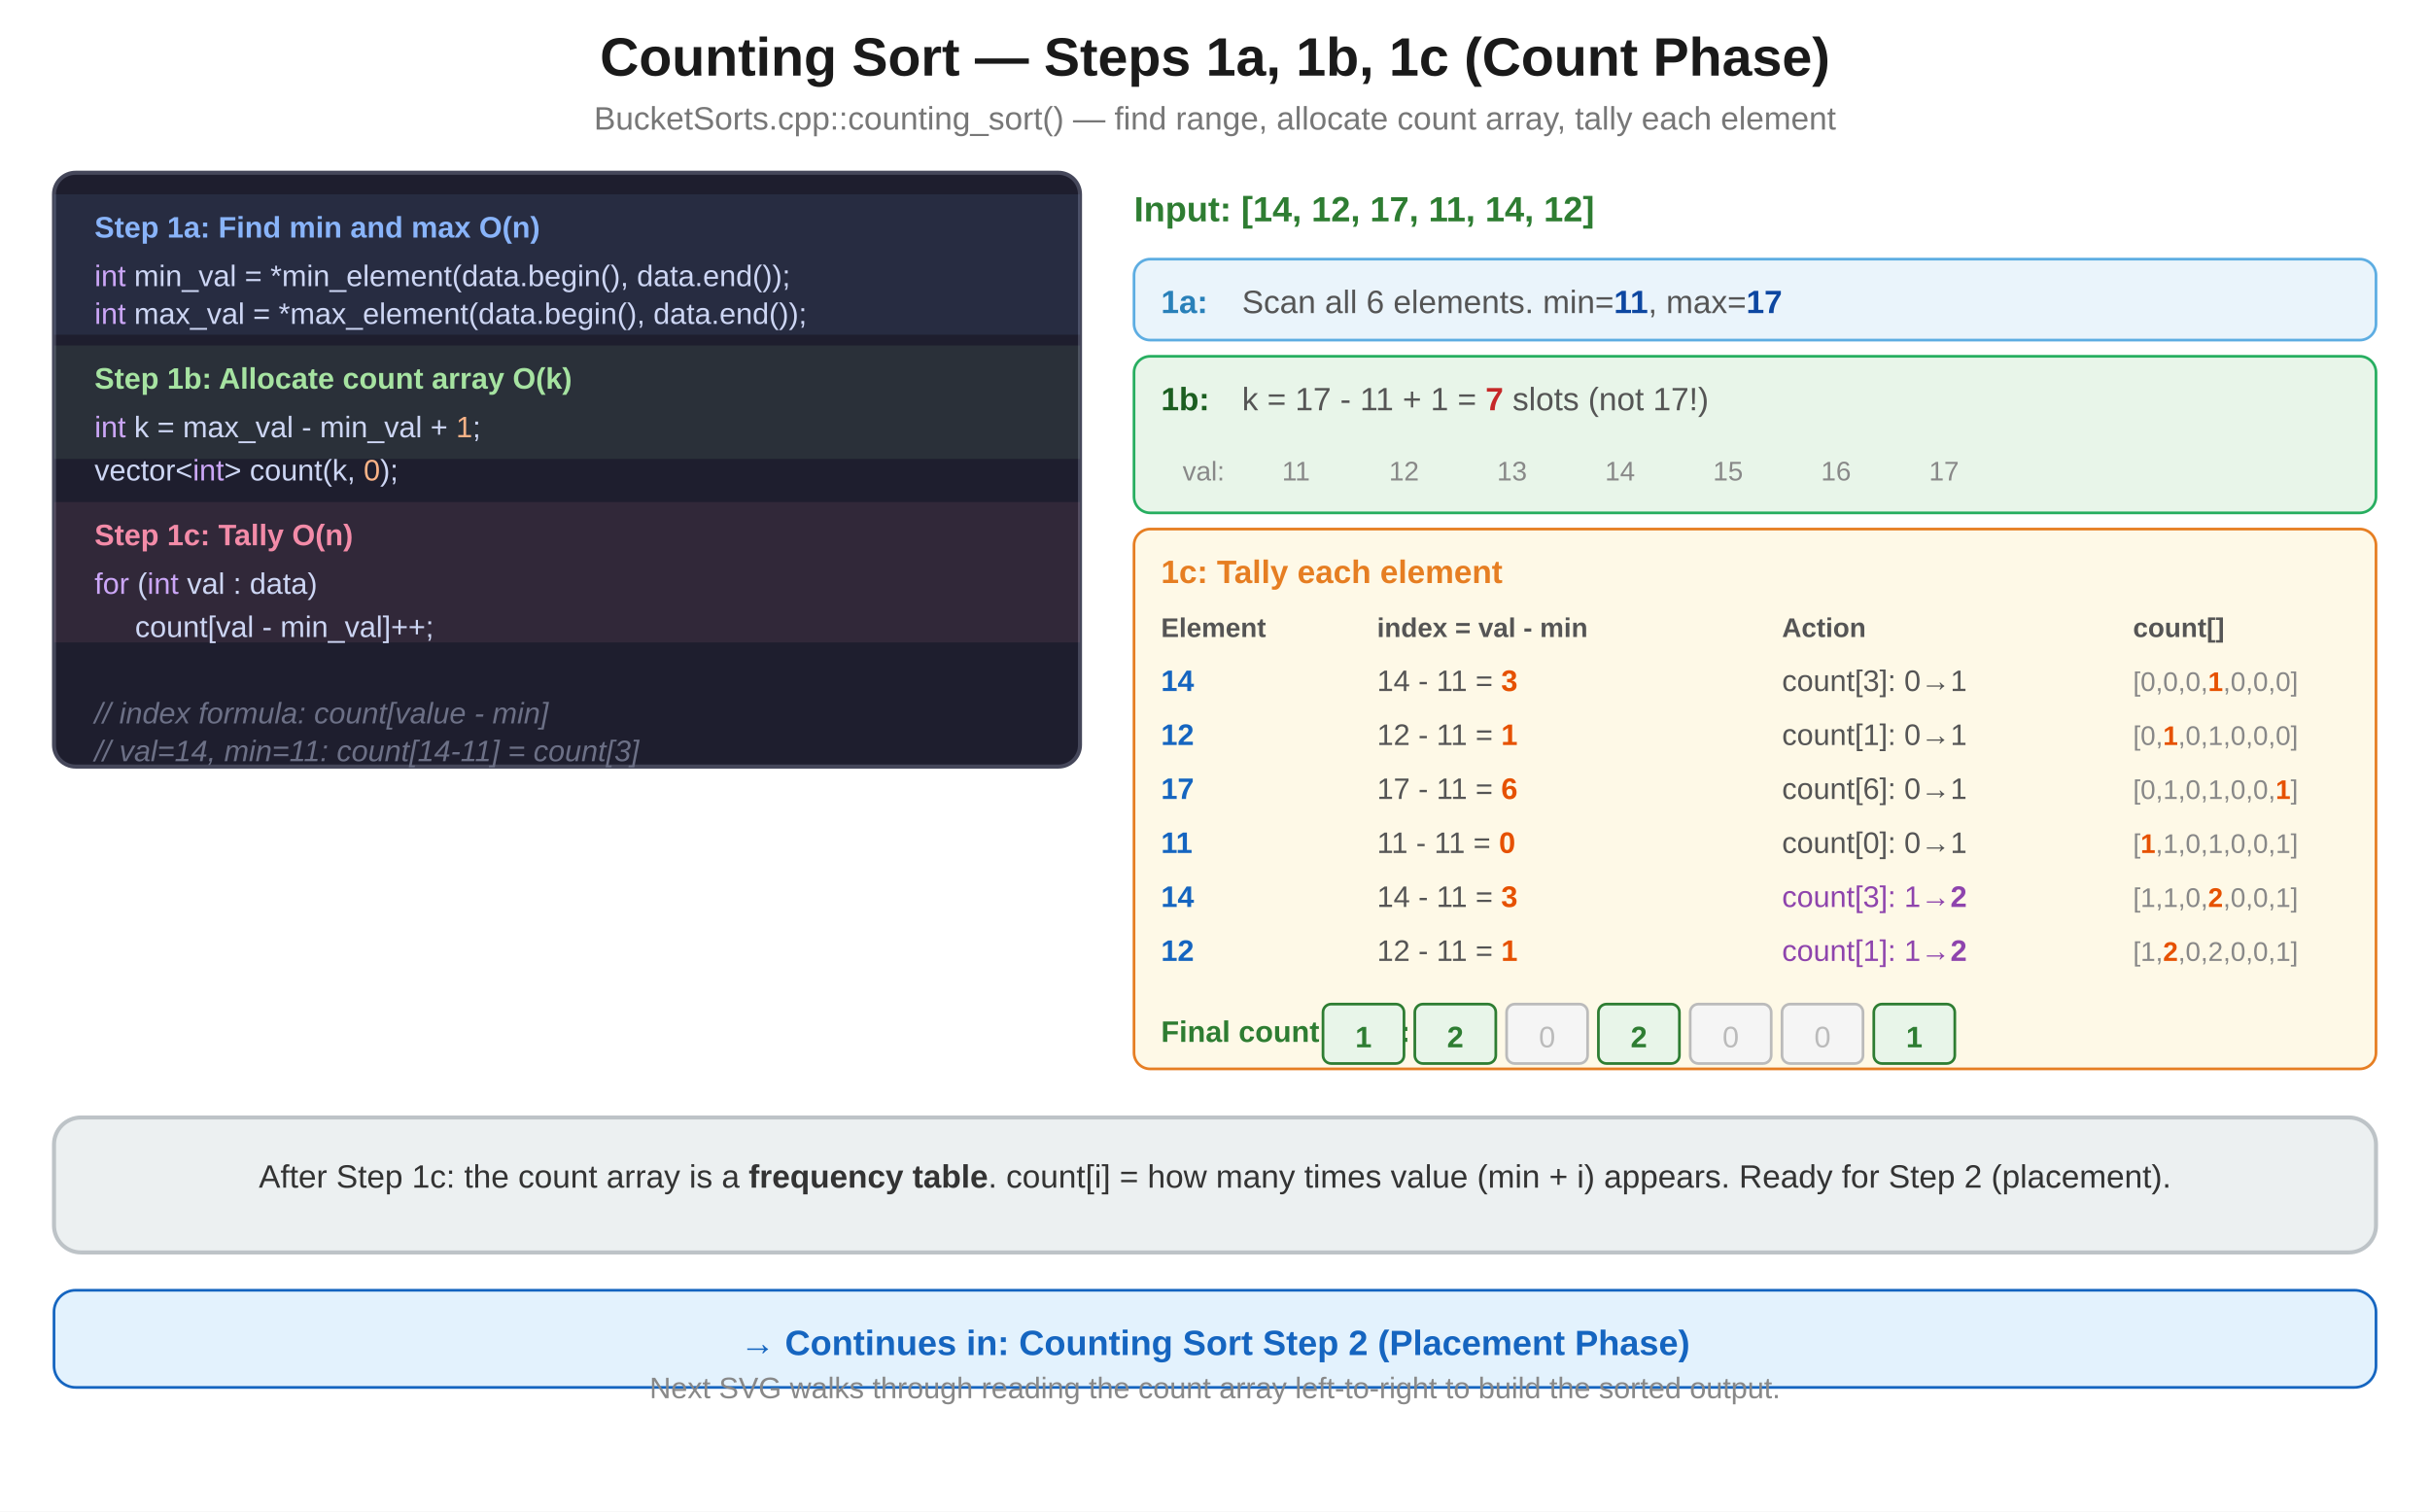
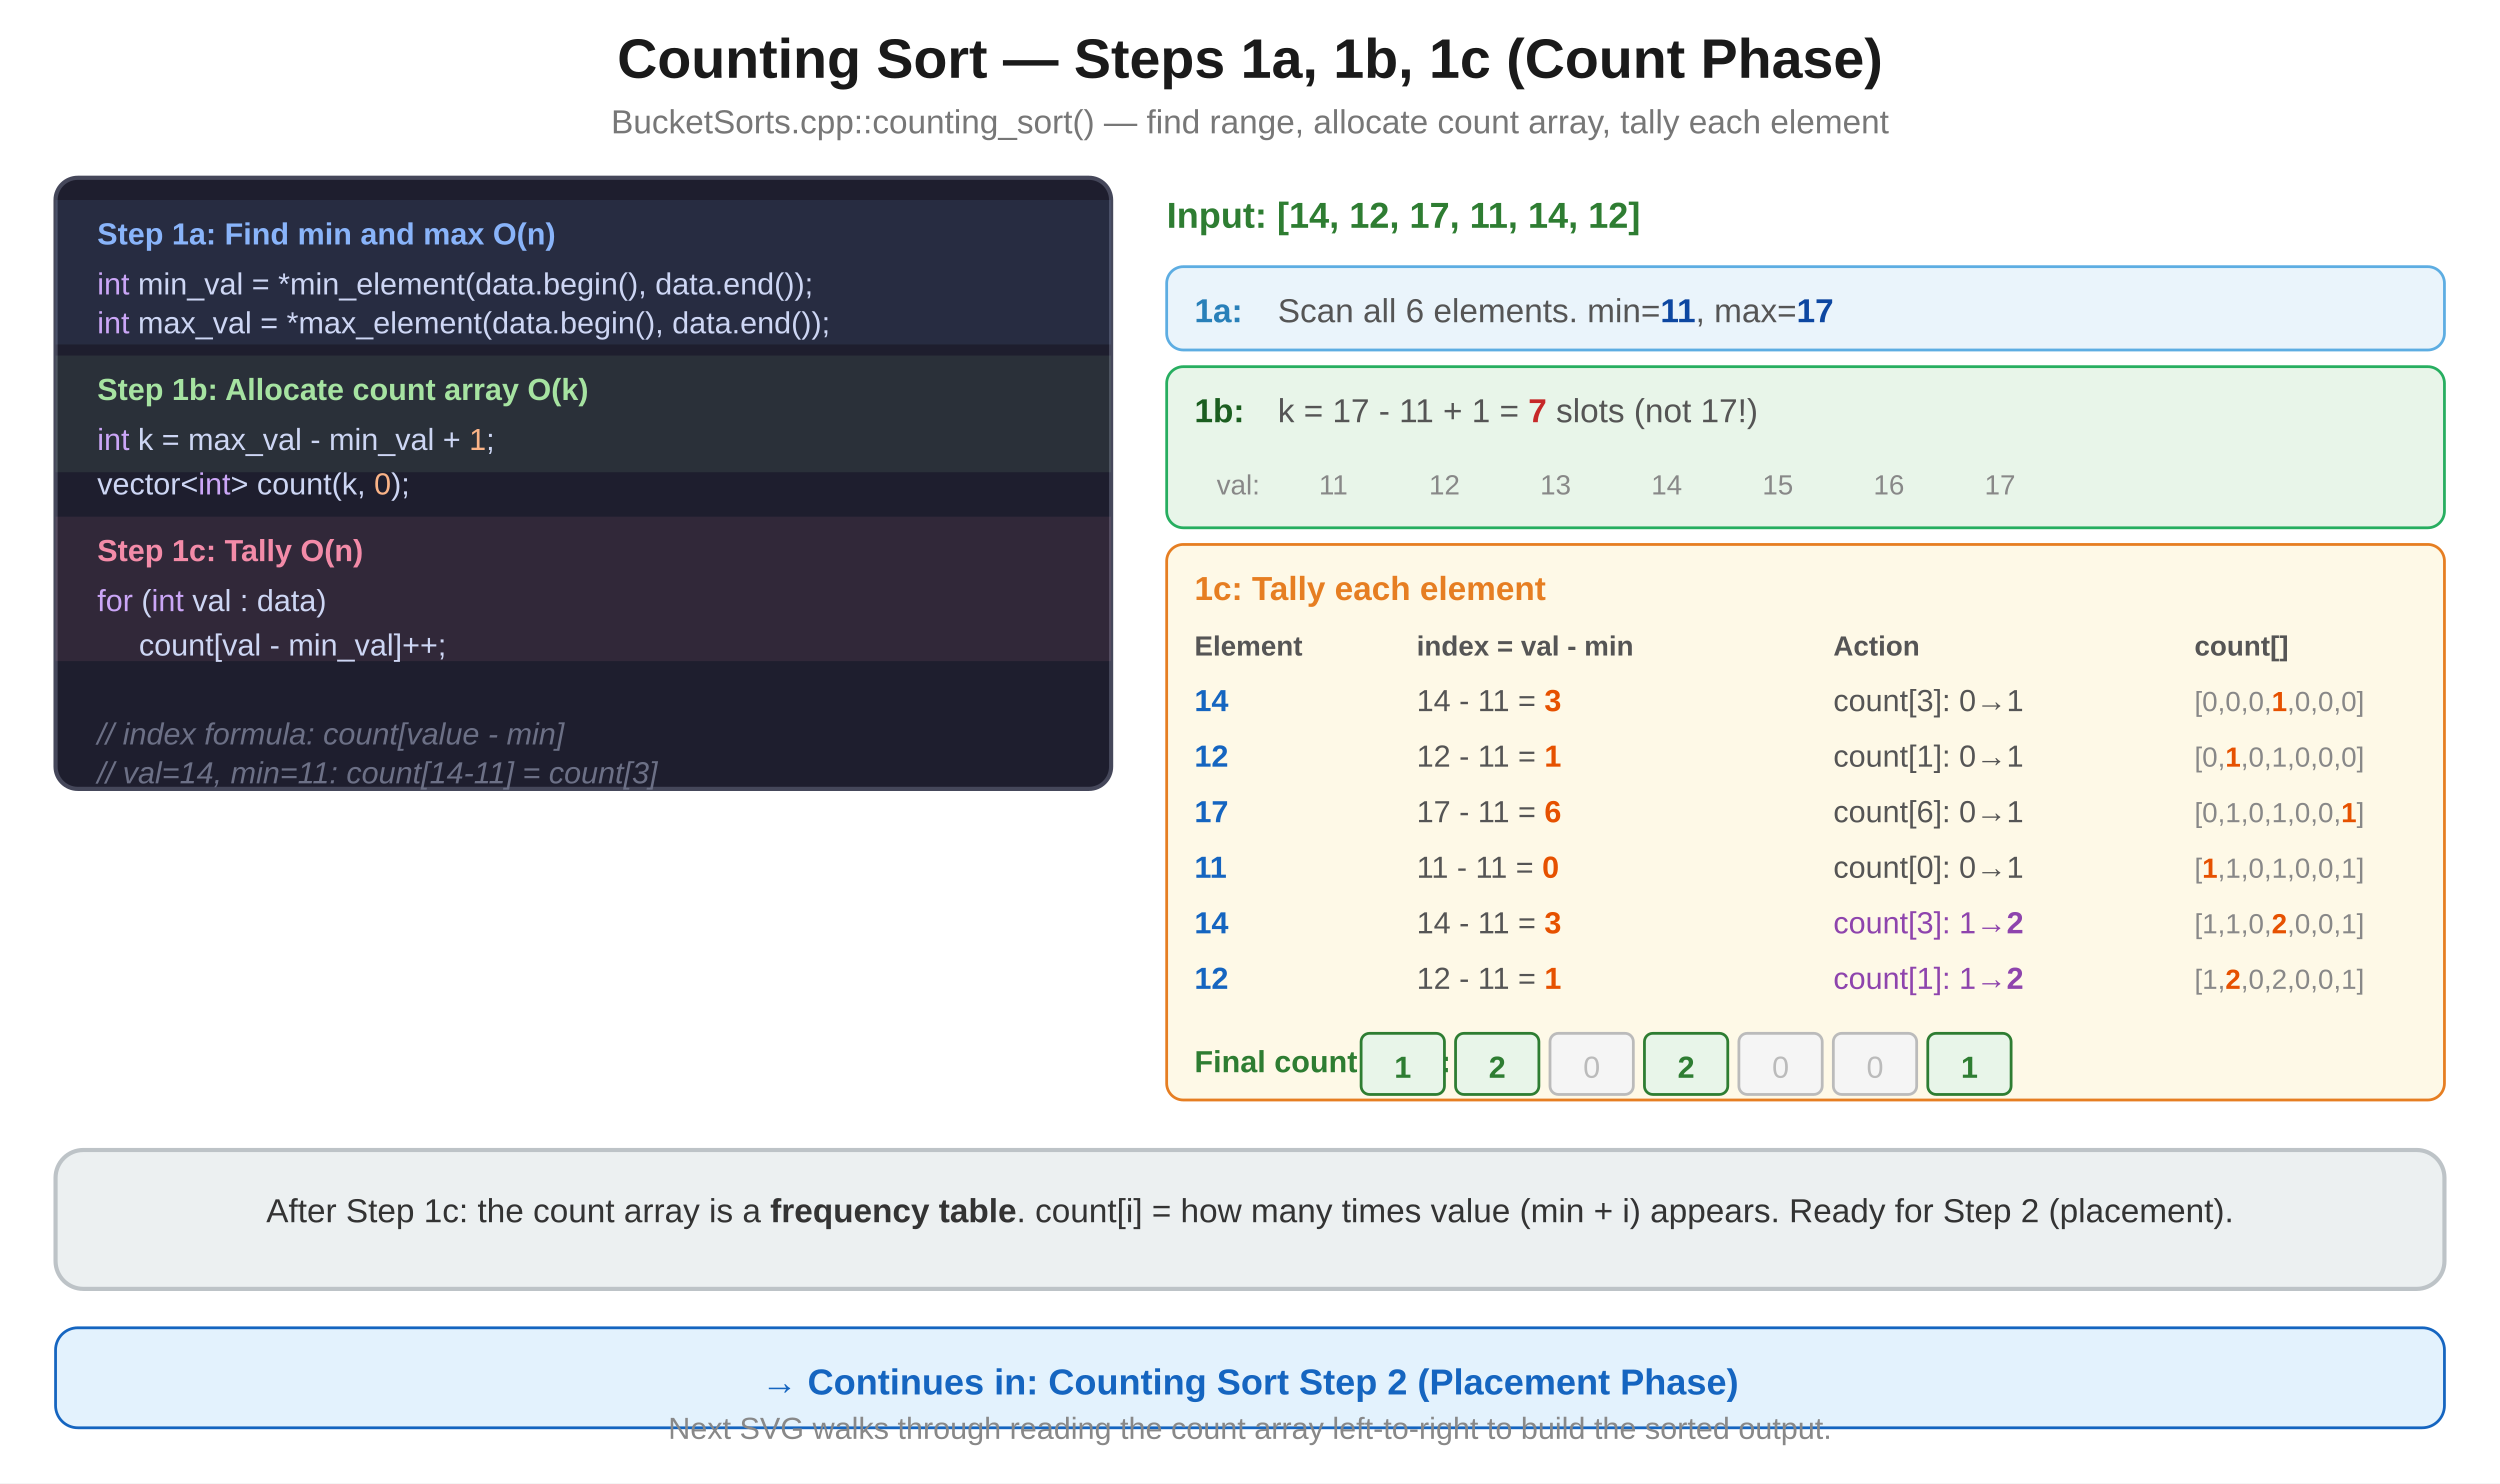
- <svg xmlns="http://www.w3.org/2000/svg" viewBox="0 0 900 560" font-family="'Segoe UI', Arial, sans-serif">
+ <svg xmlns="http://www.w3.org/2000/svg" viewBox="0 0 900 534" font-family="'Segoe UI', Arial, sans-serif">
  <rect width="100%" height="100%" fill="white" />
  <text x="450" y="28" text-anchor="middle" fill="#1a1a1a" font-size="20" font-weight="bold">Counting Sort — Steps 1a, 1b, 1c (Count Phase)</text>
  <text x="450" y="48" text-anchor="middle" fill="#777" font-size="12">BucketSorts.cpp::counting_sort() — find range, allocate count array, tally each element</text>
  <rect x="20" y="64" width="380" height="220" rx="8" fill="#1e1e2e" stroke="#45475a" stroke-width="1.5" />
  <rect x="20" y="72" width="380" height="52" fill="#89b4fa18" />
  <text x="35" y="88" fill="#89b4fa" font-size="11" font-weight="bold">Step 1a: Find min and max O(n)</text>
  <text x="35" y="106" fill="#cdd6f4" font-size="11">
    <tspan fill="#cba6f7">int</tspan> min_val = *min_element(data.begin(), data.end());</text>
  <text x="35" y="120" fill="#cdd6f4" font-size="11">
    <tspan fill="#cba6f7">int</tspan> max_val = *max_element(data.begin(), data.end());</text>
  <rect x="20" y="128" width="380" height="42" fill="#a6e3a118" />
  <text x="35" y="144" fill="#a6e3a1" font-size="11" font-weight="bold">Step 1b: Allocate count array O(k)</text>
  <text x="35" y="162" fill="#cdd6f4" font-size="11">
    <tspan fill="#cba6f7">int</tspan> k = max_val - min_val + <tspan fill="#fab387">1</tspan>;</text>
  <text x="35" y="178" fill="#cdd6f4" font-size="11">vector&lt;<tspan fill="#cba6f7">int</tspan>&gt; count(k, <tspan fill="#fab387">0</tspan>);</text>
  <rect x="20" y="186" width="380" height="52" fill="#f38ba818" />
  <text x="35" y="202" fill="#f38ba8" font-size="11" font-weight="bold">Step 1c: Tally O(n)</text>
  <text x="35" y="220" fill="#cdd6f4" font-size="11">
    <tspan fill="#cba6f7">for</tspan> (<tspan fill="#cba6f7">int</tspan> val : data)</text>
  <text x="50" y="236" fill="#cdd6f4" font-size="11">count[val - min_val]++;</text>
  <text x="35" y="268" fill="#6c7086" font-size="11" font-style="italic">// index formula: count[value - min]</text>
  <text x="35" y="282" fill="#6c7086" font-size="11" font-style="italic">// val=14, min=11: count[14-11] = count[3]</text>
  <text x="420" y="82" fill="#2e7d32" font-size="13" font-weight="bold">Input: [14, 12, 17, 11, 14, 12]</text>
  <rect x="420" y="96" width="460" height="30" rx="6" fill="#eaf4fb" stroke="#5dade2" stroke-width="1" />
  <text x="430" y="116" fill="#2980b9" font-size="12" font-weight="bold">1a:</text>
  <text x="460" y="116" fill="#555" font-size="12">Scan all 6 elements. min=<tspan font-weight="bold" fill="#0d47a1">11</tspan>, max=<tspan font-weight="bold" fill="#0d47a1">17</tspan>
  </text>
  <rect x="420" y="132" width="460" height="58" rx="6" fill="#e8f5e9" stroke="#27ae60" stroke-width="1" />
  <text x="430" y="152" fill="#1b5e20" font-size="12" font-weight="bold">1b:</text>
  <text x="460" y="152" fill="#555" font-size="12">k = 17 - 11 + 1 = <tspan font-weight="bold" fill="#c62828">7</tspan> slots (not 17!)</text>
  <text x="438" y="178" fill="#888" font-size="10">val:</text>
  <text x="480" y="178" text-anchor="middle" fill="#888" font-size="10">11</text>
  <text x="520" y="178" text-anchor="middle" fill="#888" font-size="10">12</text>
  <text x="560" y="178" text-anchor="middle" fill="#888" font-size="10">13</text>
  <text x="600" y="178" text-anchor="middle" fill="#888" font-size="10">14</text>
  <text x="640" y="178" text-anchor="middle" fill="#888" font-size="10">15</text>
  <text x="680" y="178" text-anchor="middle" fill="#888" font-size="10">16</text>
  <text x="720" y="178" text-anchor="middle" fill="#888" font-size="10">17</text>
  <rect x="420" y="196" width="460" height="200" rx="6" fill="#fef9e7" stroke="#e67e22" stroke-width="1" />
  <text x="430" y="216" fill="#e67e22" font-size="12" font-weight="bold">1c: Tally each element</text>
  <text x="430" y="236" fill="#555" font-size="10" font-weight="bold">Element</text>
  <text x="510" y="236" fill="#555" font-size="10" font-weight="bold">index = val - min</text>
  <text x="660" y="236" fill="#555" font-size="10" font-weight="bold">Action</text>
  <text x="790" y="236" fill="#555" font-size="10" font-weight="bold">count[]</text>
  <text x="430" y="256" fill="#1565c0" font-size="11" font-weight="bold">14</text>
  <text x="510" y="256" fill="#555" font-size="11">14 - 11 = <tspan fill="#e65100" font-weight="bold">3</tspan>
  </text>
  <text x="660" y="256" fill="#555" font-size="11">count[3]: 0→1</text>
  <text x="790" y="256" fill="#888" font-size="10">[0,0,0,<tspan fill="#e65100" font-weight="bold">1</tspan>,0,0,0]</text>
  <text x="430" y="276" fill="#1565c0" font-size="11" font-weight="bold">12</text>
  <text x="510" y="276" fill="#555" font-size="11">12 - 11 = <tspan fill="#e65100" font-weight="bold">1</tspan>
  </text>
  <text x="660" y="276" fill="#555" font-size="11">count[1]: 0→1</text>
  <text x="790" y="276" fill="#888" font-size="10">[0,<tspan fill="#e65100" font-weight="bold">1</tspan>,0,1,0,0,0]</text>
  <text x="430" y="296" fill="#1565c0" font-size="11" font-weight="bold">17</text>
  <text x="510" y="296" fill="#555" font-size="11">17 - 11 = <tspan fill="#e65100" font-weight="bold">6</tspan>
  </text>
  <text x="660" y="296" fill="#555" font-size="11">count[6]: 0→1</text>
  <text x="790" y="296" fill="#888" font-size="10">[0,1,0,1,0,0,<tspan fill="#e65100" font-weight="bold">1</tspan>]</text>
  <text x="430" y="316" fill="#1565c0" font-size="11" font-weight="bold">11</text>
  <text x="510" y="316" fill="#555" font-size="11">11 - 11 = <tspan fill="#e65100" font-weight="bold">0</tspan>
  </text>
  <text x="660" y="316" fill="#555" font-size="11">count[0]: 0→1</text>
  <text x="790" y="316" fill="#888" font-size="10">[<tspan fill="#e65100" font-weight="bold">1</tspan>,1,0,1,0,0,1]</text>
  <text x="430" y="336" fill="#1565c0" font-size="11" font-weight="bold">14</text>
  <text x="510" y="336" fill="#555" font-size="11">14 - 11 = <tspan fill="#e65100" font-weight="bold">3</tspan>
  </text>
  <text x="660" y="336" fill="#8e44ad" font-size="11">count[3]: 1→<tspan font-weight="bold">2</tspan>
  </text>
  <text x="790" y="336" fill="#888" font-size="10">[1,1,0,<tspan fill="#e65100" font-weight="bold">2</tspan>,0,0,1]</text>
  <text x="430" y="356" fill="#1565c0" font-size="11" font-weight="bold">12</text>
  <text x="510" y="356" fill="#555" font-size="11">12 - 11 = <tspan fill="#e65100" font-weight="bold">1</tspan>
  </text>
  <text x="660" y="356" fill="#8e44ad" font-size="11">count[1]: 1→<tspan font-weight="bold">2</tspan>
  </text>
  <text x="790" y="356" fill="#888" font-size="10">[1,<tspan fill="#e65100" font-weight="bold">2</tspan>,0,2,0,0,1]</text>
  <text x="430" y="386" fill="#2e7d32" font-size="11" font-weight="bold">Final count array:</text>
  <rect x="490" y="372" width="30" height="22" rx="3" fill="#e8f5e9" stroke="#2e7d32" stroke-width="1" />
  <text x="505" y="388" text-anchor="middle" fill="#2e7d32" font-size="11" font-weight="bold">1</text>
  <rect x="524" y="372" width="30" height="22" rx="3" fill="#e8f5e9" stroke="#2e7d32" stroke-width="1" />
  <text x="539" y="388" text-anchor="middle" fill="#2e7d32" font-size="11" font-weight="bold">2</text>
  <rect x="558" y="372" width="30" height="22" rx="3" fill="#f5f5f5" stroke="#bbb" stroke-width="1" />
  <text x="573" y="388" text-anchor="middle" fill="#bbb" font-size="11">0</text>
  <rect x="592" y="372" width="30" height="22" rx="3" fill="#e8f5e9" stroke="#2e7d32" stroke-width="1" />
  <text x="607" y="388" text-anchor="middle" fill="#2e7d32" font-size="11" font-weight="bold">2</text>
  <rect x="626" y="372" width="30" height="22" rx="3" fill="#f5f5f5" stroke="#bbb" stroke-width="1" />
  <text x="641" y="388" text-anchor="middle" fill="#bbb" font-size="11">0</text>
  <rect x="660" y="372" width="30" height="22" rx="3" fill="#f5f5f5" stroke="#bbb" stroke-width="1" />
  <text x="675" y="388" text-anchor="middle" fill="#bbb" font-size="11">0</text>
  <rect x="694" y="372" width="30" height="22" rx="3" fill="#e8f5e9" stroke="#2e7d32" stroke-width="1" />
  <text x="709" y="388" text-anchor="middle" fill="#2e7d32" font-size="11" font-weight="bold">1</text>
  <rect x="20" y="414" width="860" height="50" rx="10" fill="#ecf0f1" stroke="#bdc3c7" stroke-width="1.5" />
  <text x="450" y="440" text-anchor="middle" fill="#333" font-size="12">After Step 1c: the count array is a <tspan font-weight="bold">frequency table</tspan>. count[i] = how many times value (min + i) appears. Ready for Step 2 (placement).</text>
  <rect x="20" y="478" width="860" height="36" rx="8" fill="#e3f2fd" stroke="#1565c0" stroke-width="1" />
  <text x="450" y="502" text-anchor="middle" fill="#1565c0" font-size="13" font-weight="bold">→ Continues in: Counting Sort Step 2 (Placement Phase)</text>
  <text x="450" y="518" text-anchor="middle" fill="#888" font-size="11">Next SVG walks through reading the count array left-to-right to build the sorted output.</text>
</svg>
